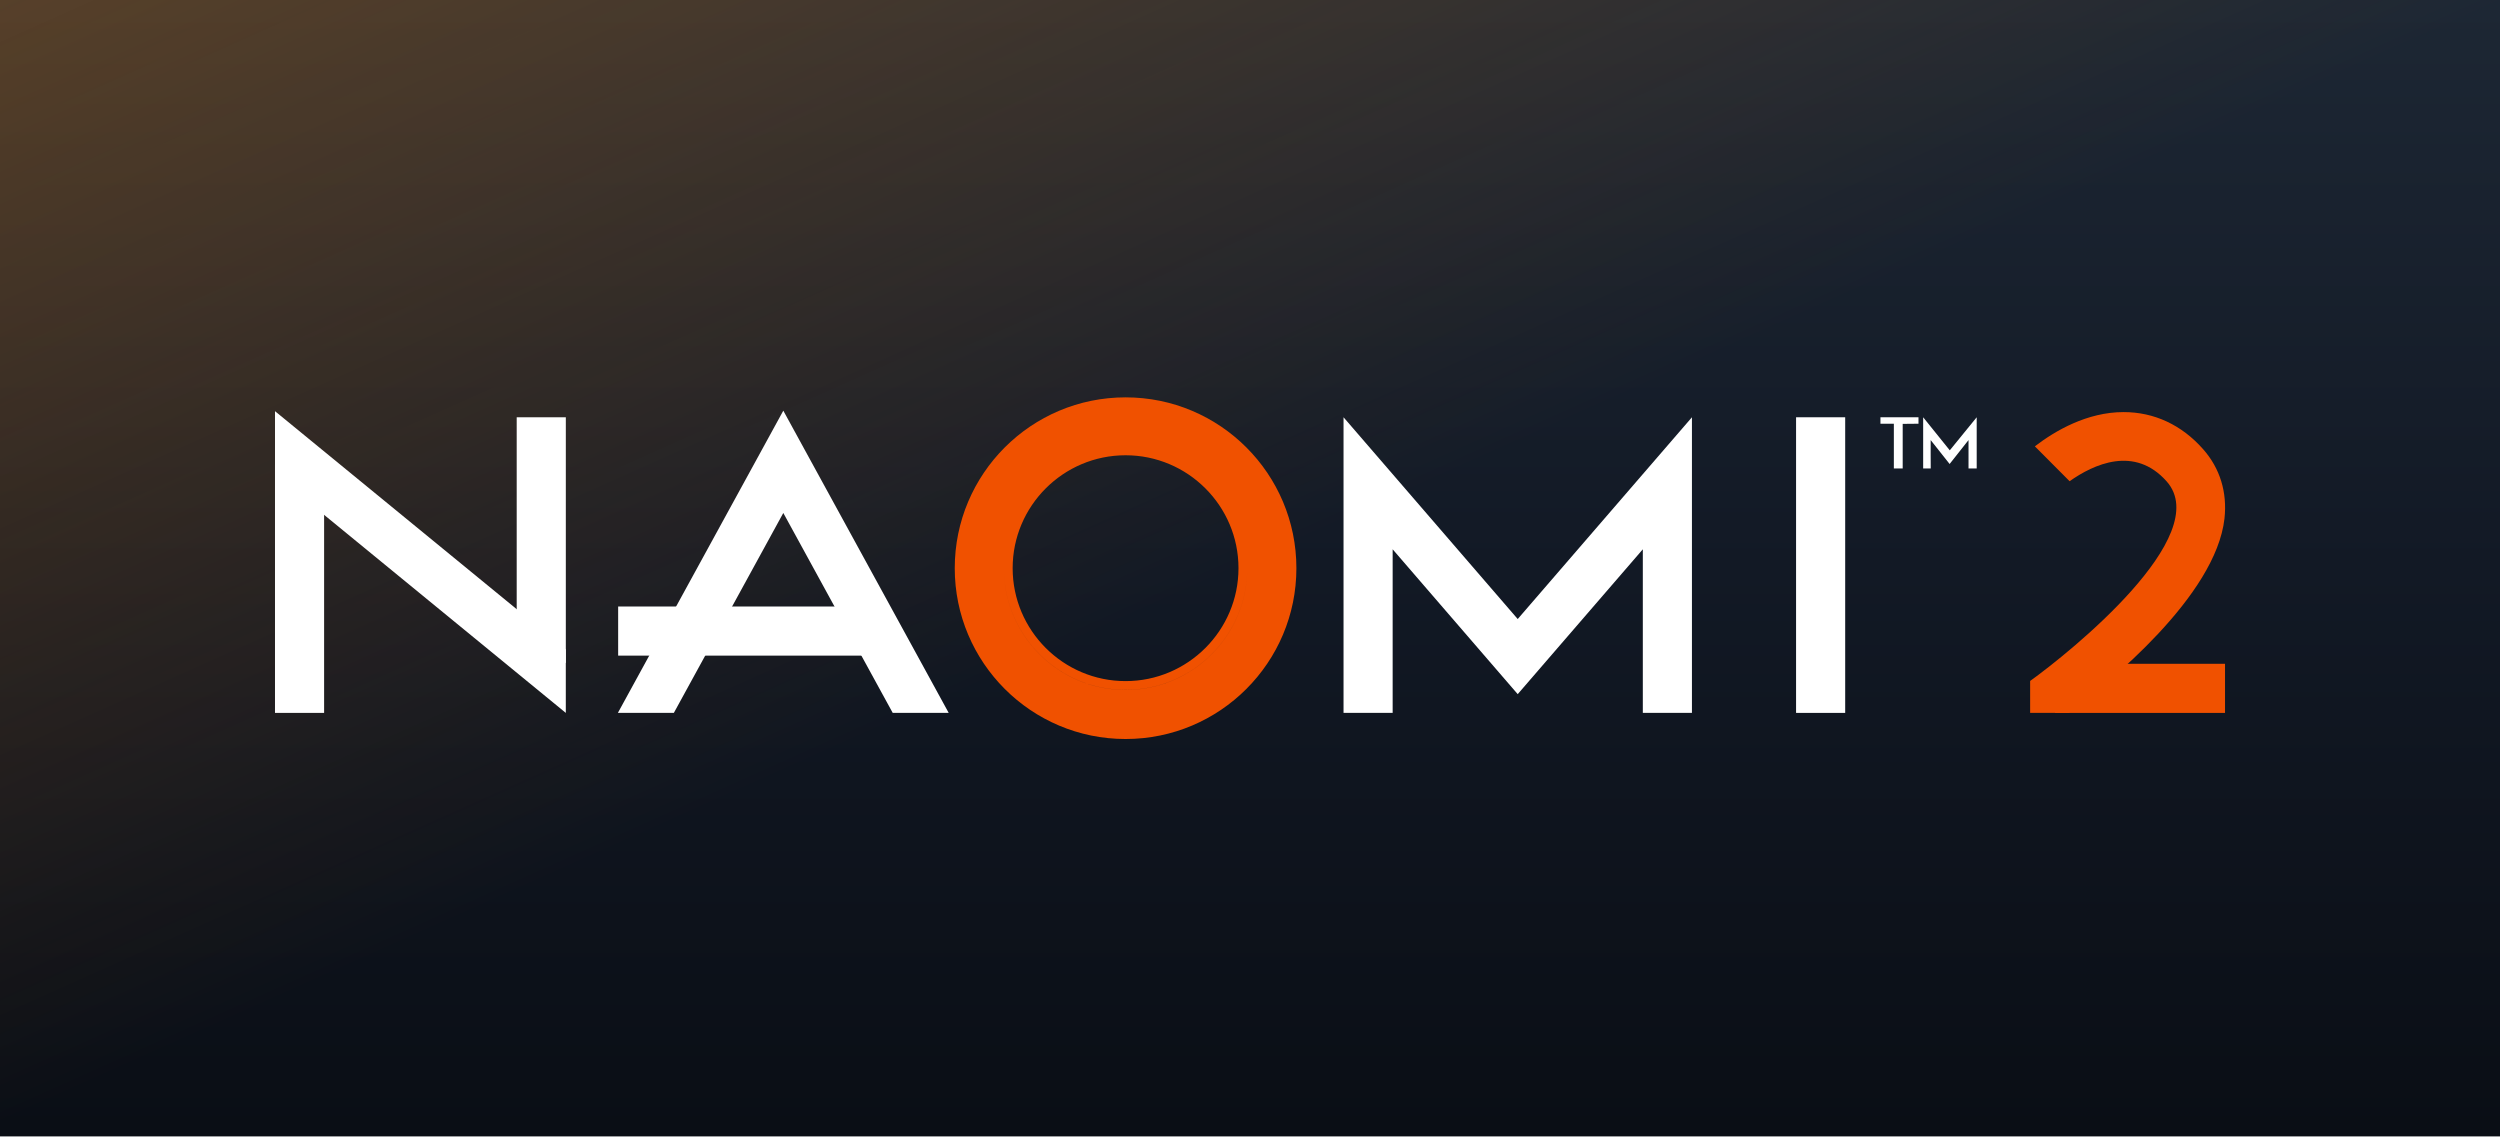
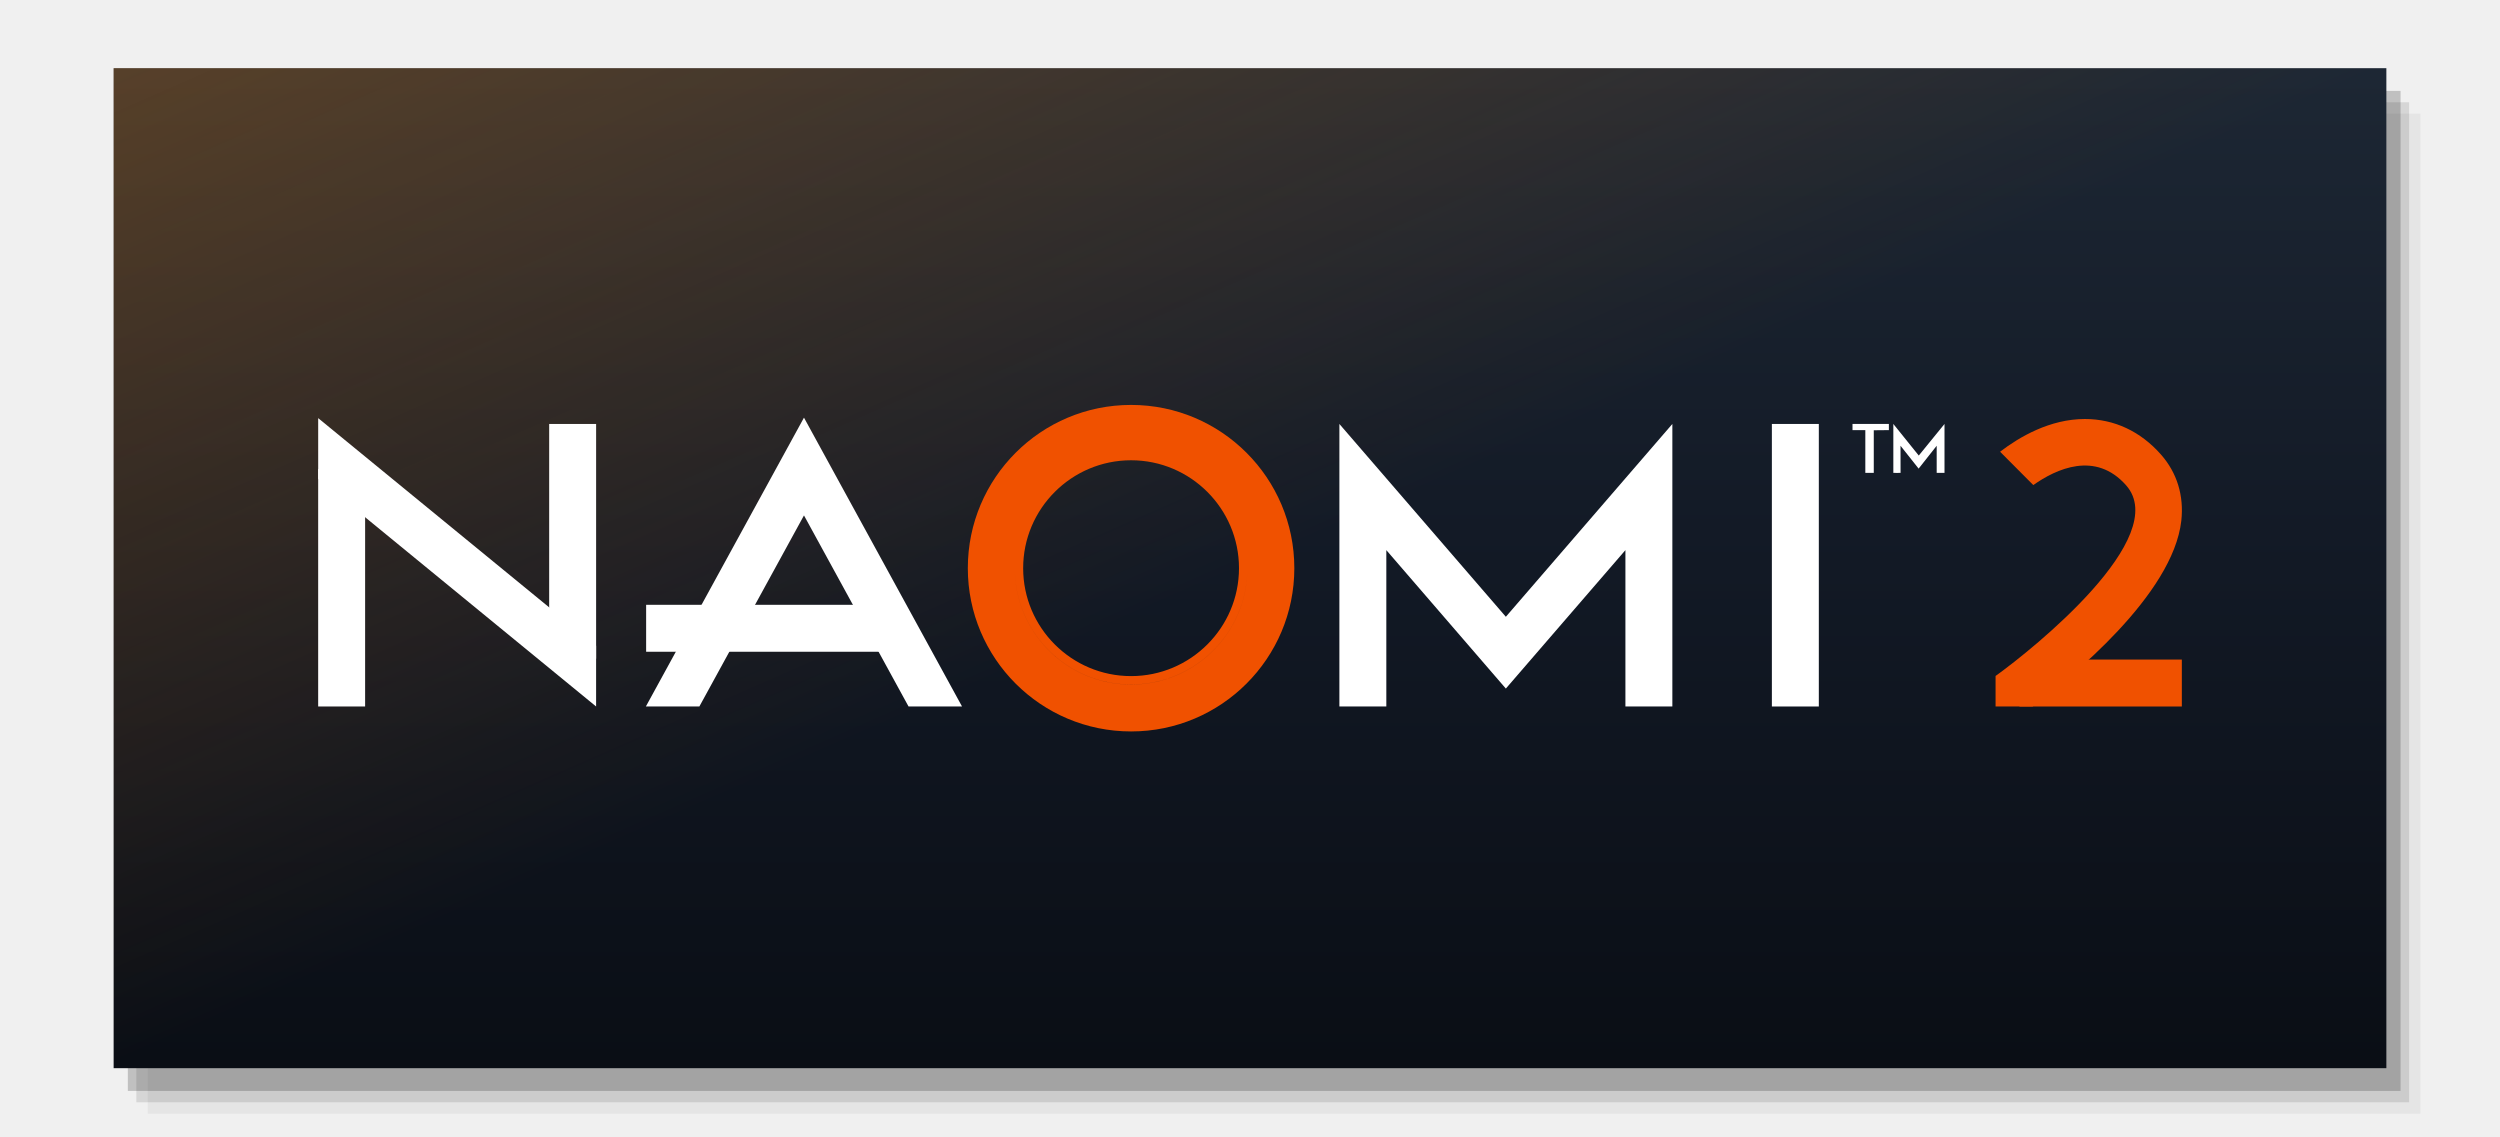
<svg xmlns="http://www.w3.org/2000/svg" viewBox="0 0 440 200" preserveAspectRatio="xMidYMid meet">
  <defs>
    <linearGradient id="capBase" x1="0" y1="0" x2="0" y2="1">
      <stop offset="0" stop-color="#1d2734" />
      <stop offset="0.5" stop-color="#121925" />
      <stop offset="1" stop-color="#0a0e15" />
    </linearGradient>
    <linearGradient id="capBloom" x1="0" y1="0" x2="1" y2="1">
      <stop offset="0" stop-color="#fa860a" stop-opacity="0.26" />
      <stop offset="0.5" stop-color="#fa860a" stop-opacity="0" />
    </linearGradient>
  </defs>
-   <rect width="440" height="200" fill="url(#capBase)" />
-   <rect width="440" height="200" fill="url(#capBloom)" />
-   <g transform="translate(48.400 69.935) scale(0.0894)">
+   <rect x="26.0" y="20.0" width="400" height="176" fill="#000000" fill-opacity="0.05" />
+   <rect x="24.0" y="18.0" width="400" height="176" fill="#000000" fill-opacity="0.11" />
+   <rect x="22.5" y="16.0" width="400" height="176" fill="#000000" fill-opacity="0.2" />
+   <rect x="20" y="12" width="400" height="176" fill="url(#capBase)" />
+   <rect x="20" y="12" width="400" height="176" fill="url(#capBloom)" />
+   <g transform="translate(56.000 71.267) scale(0.08544)">
    <style type="text/css">
	.st0{fill:#F05100;}
	.st1{fill:#FFFFFF;}
	.st2{fill:#1281C4;}
	.st3{fill:#034693;}
	.st4{fill:#CF3312;}
</style>
    <g>
      <g>
        <g>
          <polygon class="st1" points="3160.6,39.2 3160.6,51.9 3187,51.9 3187,140 3204.4,140 3204.4,52.2 3235.5,51.9 3235.5,39.2    " />
          <path class="st1" d="M3350.2,140h-16.2V84.1l-37.2,47.1l-37.3-47.1c0,0-0.1,55.8,0.1,55.9c0.2,0.1-14.9,0-14.9,0l0-100.8     l52.4,65.1l53-65.1V140z" />
          <rect x="2994.5" y="39.2" class="st1" width="96.7" height="582" />
          <polygon class="st1" points="2789.5,39.2 2446.5,436.4 2103.6,39.2 2103.6,621.2 2200.3,621.2 2200.3,299.1 2446.5,584.3      2692.8,299.1 2692.8,621.2 2789.5,621.2    " />
          <rect x="475.8" y="39.2" transform="matrix(-1 -7.521336e-08 7.521336e-08 -1 1048.329 561.9158)" class="st1" width="96.7" height="483.5" />
          <rect x="0" y="132.2" transform="matrix(-1 -7.607888e-08 7.607888e-08 -1 96.6832 753.3883)" class="st1" width="96.7" height="489.1" />
          <rect x="873.3" y="214" transform="matrix(7.656944e-08 -1 1 7.656944e-08 461.5637 1381.743)" class="st1" width="96.7" height="492.2" />
          <polygon class="st1" points="572.5,496.2 572.5,621.2 0,152.1 0,27.2    " />
          <path class="st0" d="M1674.5,0c-185.7,0-336.3,150.6-336.3,336.3s150.6,336.3,336.3,336.3c185.7,0,336.3-150.6,336.3-336.3     S1860.2,0,1674.5,0z M1674.5,96.7c-132.3,0-239.6,107.3-239.6,239.6c0,132.3,107.3,239.6,239.6,239.6     c132.3,0,239.6-107.3,239.6-239.6C1914.1,204,1806.8,96.7,1674.5,96.7z M1674.5,558.6c-122.6,0-222.3-99.7-222.3-222.3     c0-122.6,99.7-222.3,222.3-222.3c122.6,0,222.3,99.7,222.3,222.3C1896.8,458.9,1797,558.6,1674.5,558.6z M1674.5,576     c-132.3,0-239.6-107.3-239.6-239.6c0-132.3,107.3-239.6,239.6-239.6s239.6,107.3,239.6,239.6C1914.1,468.7,1806.8,576,1674.5,576     z" />
          <polygon class="st1" points="785.2,621.2 1000.7,227.6 1216.1,621.2 1326.3,621.2 1000.7,26.2 675,621.2    " />
        </g>
        <g>
          <rect x="3623.4" y="405.6" transform="matrix(5.203487e-08 -1 1 5.203487e-08 3098.868 4244.631)" class="st0" width="96.7" height="334.5" />
          <path class="st0" d="M3796,102.2c-42.2-47.9-96.4-73.2-156.7-73.2c-71.9,0-134.8,36.8-174.7,67.4l68.4,68.7     c47.1-33.3,128-71.1,191.2,0.5c94.4,106.9-189.8,335.9-268.9,392.7v62.9h76.3c78.4-58.9,289-230,306.3-382.5     C3843.6,186.9,3829.1,139.7,3796,102.2z" />
        </g>
      </g>
    </g>
  </g>
</svg>
